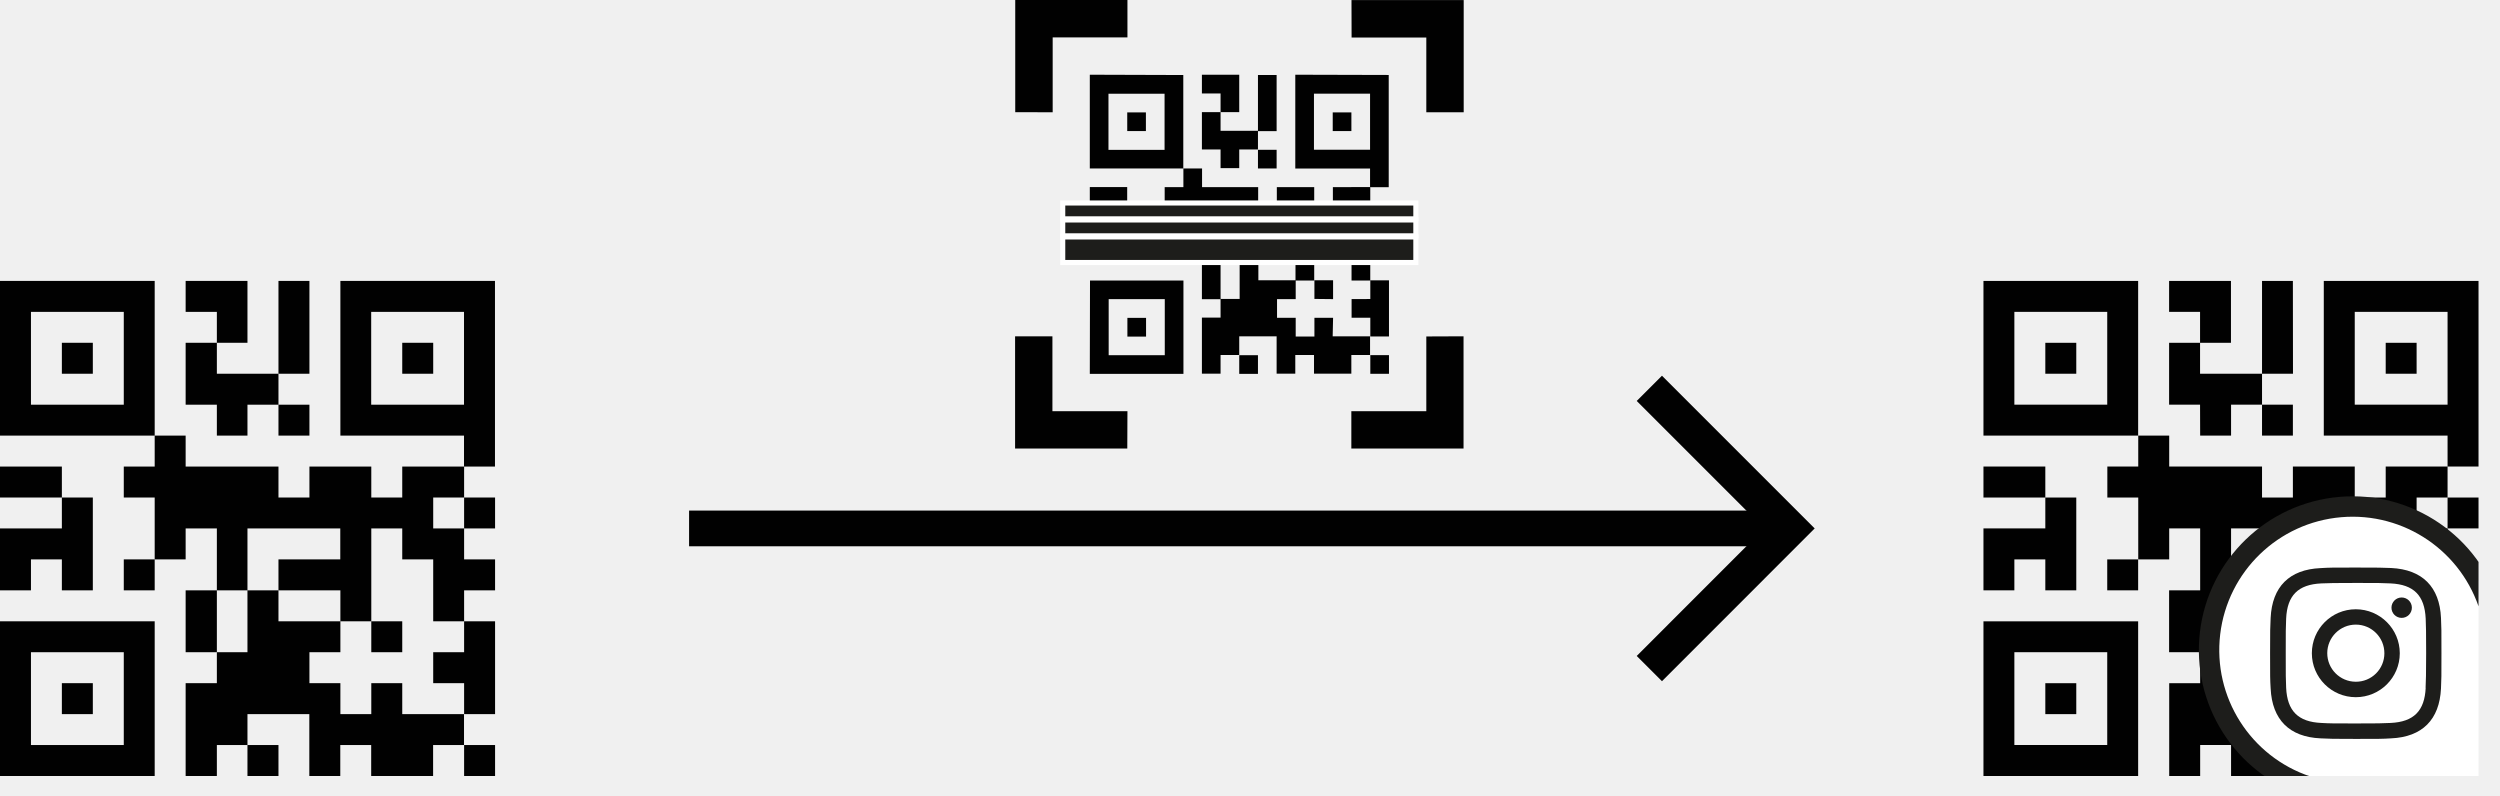
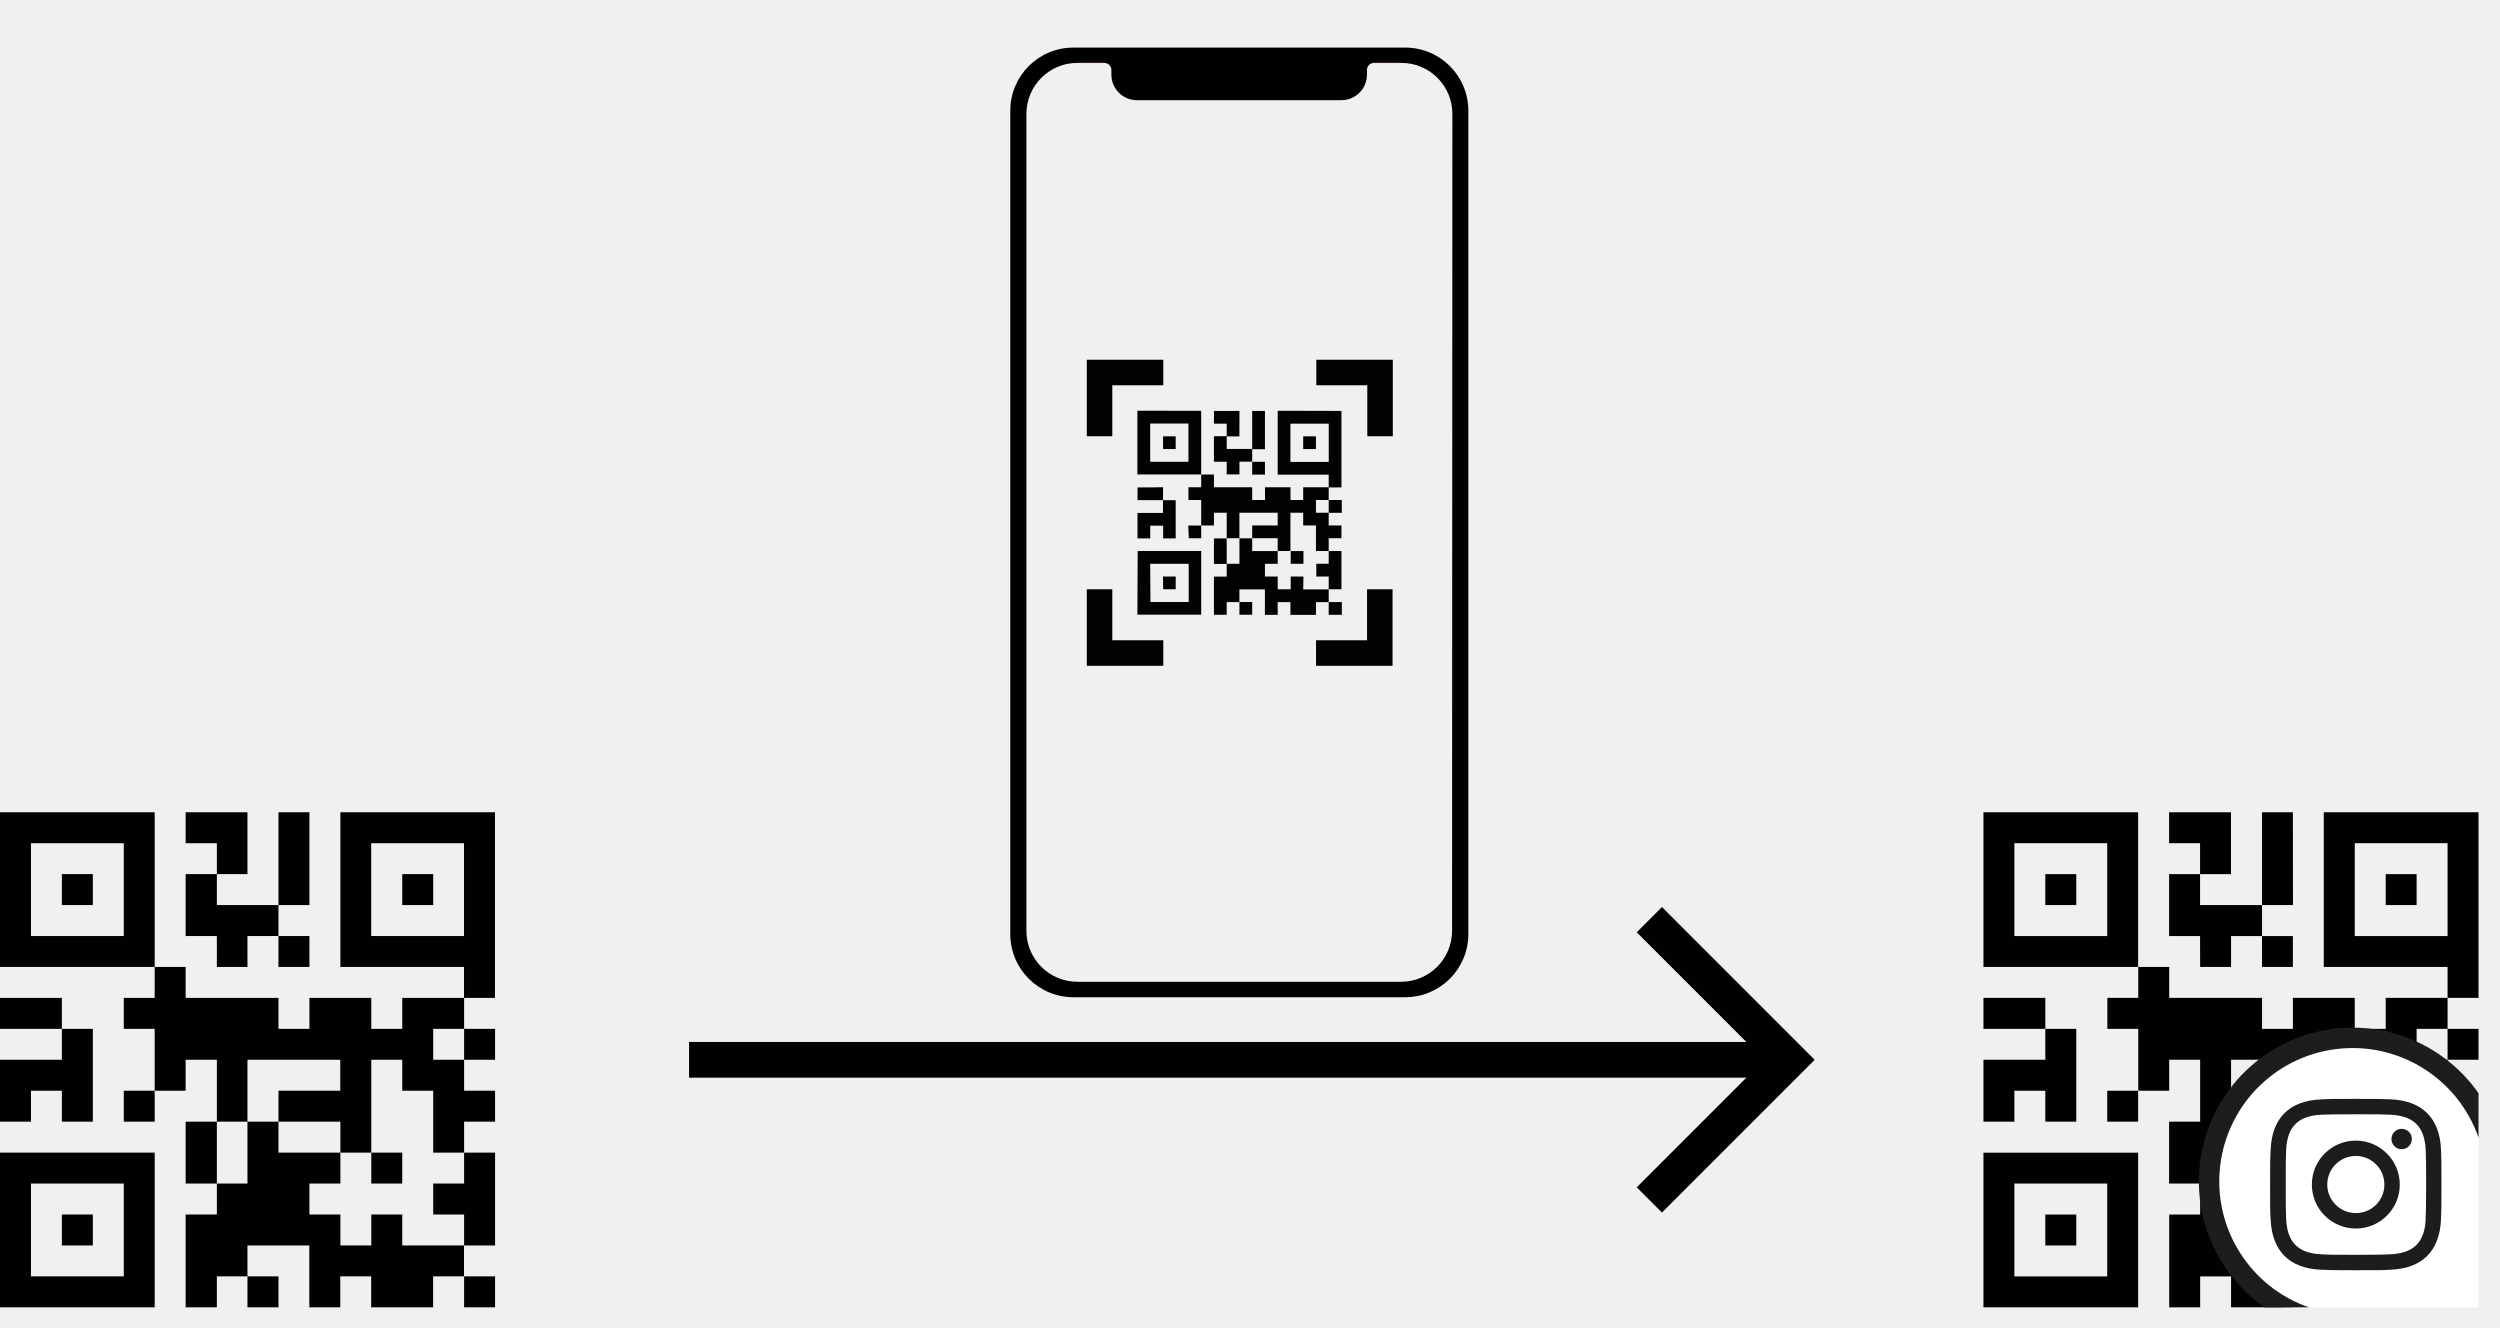
- <svg xmlns="http://www.w3.org/2000/svg" id="Ebene_1" data-name="Ebene 1" viewBox="0 0 490.18 156.03">
+ <svg xmlns="http://www.w3.org/2000/svg" id="Ebene_1" data-name="Ebene 1" viewBox="0 0 490.18 260.22">
  <defs>
-     <style>.cls-1,.cls-2,.cls-8{fill:none;}.cls-2{stroke:#010101;stroke-width:7px;}.cls-2,.cls-4,.cls-8{stroke-miterlimit:10;}.cls-3{fill:#010101;}.cls-4,.cls-7{fill:#1d1d1b;}.cls-4{stroke:#fff;}.cls-5{clip-path:url(#clip-path);}.cls-6{fill:#fff;}.cls-8{stroke:#1d1d1b;stroke-width:4px;}</style>
-     <clipPath id="clip-path" transform="translate(-40.48 -179.85)">
+     <style>
+             .cls-1,
+             .cls-2,
+             .cls-7 {
+                 fill: none;
+             }
+ 
+             .cls-2 {
+                 stroke: #010101;
+                 stroke-width: 7px;
+             }
+ 
+             .cls-2,
+             .cls-7 {
+                 stroke-miterlimit: 10;
+             }
+ 
+             .cls-3 {
+                 fill: #010101;
+             }
+ 
+             .cls-4 {
+                 clip-path: url(#clip-path);
+             }
+ 
+             .cls-5 {
+                 fill: #fff;
+             }
+ 
+             .cls-6 {
+                 fill: #1d1d1b;
+             }
+ 
+             .cls-7 {
+                 stroke: #1d1d1b;
+                 stroke-width: 4px;
+             }
+ 
+             .cls-8 {
+                 fill: #010202;
+             }
+ 
+             .cls-9 {
+                 clip-path: url(#clip-path-2);
+             }
+ 
+             .cls-10,
+             .cls-13 {
+                 opacity: 0.8;
+             }
+ 
+             .cls-11,
+             .cls-12,
+             .cls-13,
+             .cls-14,
+             .cls-15,
+             .cls-16 {
+                 fill: #cd151b;
+             }
+ 
+             .cls-12 {
+                 opacity: 0.9;
+             }
+ 
+             .cls-12,
+             .cls-13,
+             .cls-14,
+             .cls-15,
+             .cls-16 {
+                 isolation: isolate;
+             }
+ 
+             .cls-14 {
+                 opacity: 0.7;
+             }
+ 
+             .cls-15 {
+                 opacity: 0.6;
+             }
+ 
+             .cls-16 {
+                 opacity: 0.5;
+             }
+         </style>
+     <clipPath id="clip-path" transform="translate(-40.48 -75.67)">
      <rect class="cls-1" x="429.38" y="234.93" width="97.07" height="97.07" />
    </clipPath>
+     <clipPath id="clip-path-2" transform="translate(-40.48 -75.67)">
+       <path id="SVGID" class="cls-1" d="M325.18,258.12a10,10,0,0,1-10,10H251.73a10,10,0,0,1-10-10V98a10,10,0,0,1,10-10H257a1.39,1.39,0,0,1,1.39,1.39h0v.92a5,5,0,0,0,5,5H303.5a5,5,0,0,0,5-5h0v-.92A1.39,1.39,0,0,1,309.9,88h5.35a10,10,0,0,1,10,10h0Z" />
+     </clipPath>
  </defs>
-   <line class="cls-2" x1="135.11" y1="103.61" x2="350.86" y2="103.61" />
-   <polyline class="cls-2" points="323.39 131.09 350.86 103.61 323.39 76.14" />
-   <path class="cls-3" d="M83,259.2H76.88V247.06H83v6.07H95.08v6.07H89v6.06H83ZM95.08,332v-6.07H89V332ZM89,241v-6.07H76.88V241H83v6.06H89Zm48.53-6.07v36.4h-6.07v-6.07H107.22V234.93Zm-6.07,24.27V241h-18.2v18.2ZM46.55,271.33H40.48v6.07H52.61v-6.07Zm0,18.2h6.06v6.07h6.07V277.4H52.61v6.06H40.48V295.6h6.07Zm30.33,6.07v12.13H83V295.6Zm24.27-60.67H95.08v18.2h6.07Zm0,30.33V259.2H95.08v6.06Zm18.2-12.13h6.07v-6.07h-6.07Zm-60.67-6.07H52.61v6.07h6.07Zm12.13-12.13v30.33H40.48V234.93ZM64.75,241H46.55v18.2h18.2Zm54.6,30.33v6.07h-6.07v-6.07H101.15v6.07H95.08v-6.07H76.88v-6.07H70.81v6.07H64.75v6.07h6.06v12.13h6.07v-6.07H83V295.6H89V283.46h18.2v6.07H95.08v6.07h12.14v6.07h6.06V283.46h6.07v6.07h6.07v12.14h6.06V295.6h6.07v-6.07h-6.07v-6.07h-6.06V277.4h6.06v-6.07ZM52.61,319.87h6.07V313.8H52.61Zm-12.13-18.2H70.81V332H40.48Zm6.07,24.26h18.2v-18.2H46.55Zm72.8-18.2v-6.06h-6.07v6.06Zm0,6.07h-6.07v6.07h-6.06V313.8h-6.07v-6.07h6.07v-6.06H95.08V295.6H89v12.13H83v6.07H76.88V332H83v-6.07H89v-6.06h12.13V332h6.07v-6.07h6.06V332h12.14v-6.07h6.06v-6.06H119.35Zm-54.6-18.2h6.06v-6.07H64.75Zm60.67,12.13v6.07h6.06v6.07h6.07v-18.2h-6.07v6.06ZM137.55,332v-6.07h-6.07V332Zm0-48.54V277.4h-6.07v6.06Z" transform="translate(-40.48 -179.85)" />
-   <path class="cls-3" d="M279.8,209.16h-3.66v-7.33h3.66v3.66h7.33v3.67h-3.67v3.66H279.8Zm7.33,44v-3.66h-3.67v3.66Zm-3.67-54.94V194.5h-7.32v3.67h3.66v3.66h3.66Zm29.31-3.67v22h-3.66v-3.66H294.45V194.5Zm-3.66,14.66v-11h-11v11Zm-51.29,7.32h-3.66v3.66h7.33v-3.66Zm0,11h3.67v3.66h3.66v-11h-3.66v3.67h-7.33v7.32h3.66Zm18.32,3.66v7.33h3.66v-7.33Zm14.65-36.63h-3.66v11h3.66Zm0,18.32v-3.66h-3.66v3.66Zm11-7.33h3.66v-3.66h-3.66Zm-36.63-3.66h-3.66v3.66h3.66Zm7.33-7.33v18.32H254.16V194.5Zm-3.67,3.67h-11v11h11Zm33,18.31v3.66h-3.66v-3.66h-7.33v3.66h-3.66v-3.66h-11v-3.66h-3.66v3.66h-3.67v3.66h3.67v7.33h3.66v-3.66h3.66v7.32h3.66v-7.32h11v3.66h-7.32v3.66h7.32v3.67h3.67v-11h3.66v3.66h3.66v7.33h3.67v-3.67h3.66v-3.66h-3.66v-3.66h-3.67v-3.67h3.67v-3.66Zm-40.29,29.31h3.66v-3.67h-3.66Zm-7.33-11h18.32v18.31H254.16Zm3.66,14.65h11v-11h-11Zm44-11V234.8h-3.66v3.66Zm0,3.66h-3.66v3.67h-3.67v-3.67h-3.66v-3.66h3.66V234.8h-7.32v-3.67h-3.67v7.33H279.8v3.66h-3.66v11h3.66v-3.66h3.66v-3.66h7.33v7.32h3.66v-3.66h3.67v3.66h7.32v-3.66h3.67v-3.66h-7.33Zm-33-11h3.67v-3.66h-3.67Zm36.63,7.33v3.66h3.67v3.67h3.66v-11h-3.66v3.66Zm7.33,14.65v-3.66h-3.66v3.66Zm0-29.3v-3.67h-3.66v3.67Zm-7.33-36.63h14.65v14.65h7.33v-22h-22Zm-58.61,14.65V187.18h14.66v-7.33h-22v22Zm14.66,58.61H246.83V245.79h-7.32v22h22Zm58.6-14.65v14.65H305.44v7.32h22v-22Z" transform="translate(-40.48 -179.85)" />
-   <rect class="cls-4" x="208.37" y="46.46" width="69.24" height="5.01" />
-   <rect class="cls-4" x="208.37" y="43.13" width="69.24" height="3.11" />
-   <rect class="cls-4" x="208.37" y="39.8" width="69.24" height="3.11" />
-   <g class="cls-5">
-     <path class="cls-3" d="M471.85,259.2h-6.07V247.06h6.07v6.07H484v6.07h-6.07v6.06h-6.06Zm6.06-18.2v-6.07H465.78V241h6.07v6.06h6.06Zm48.54-6.07v36.4h-6.07v-6.07H496.11V234.93Zm-6.07,24.27V241h-18.2v18.2Zm-84.94,12.13h-6.06v6.07h12.13v-6.07Zm0,18.2h6.07v6.07h6.07V277.4h-6.07v6.06H429.38V295.6h6.06Zm30.34,6.07v12.13h12.13V295.6Zm24.27-60.67H484v18.2h6.07Zm0,30.33V259.2H484v6.06Zm18.2-12.13h6.06v-6.07h-6.06Zm-60.67-6.07h-6.07v6.07h6.07Zm12.13-12.13v30.33H429.38V234.93ZM453.65,241H435.44v18.2h18.21Zm66.73,42.46h-6.07V277.4h6.07v-6.07H508.25v6.07h-6.07v-6.07H490.05v6.07H484v-6.07h-18.2v-6.07h-6.07v6.07h-6.06v6.07h6.06v12.13h6.07v-6.07h6.07V295.6h6.06V283.46h18.2v6.07H484v6.07h12.13v6.07h6.07V283.46h6.07v6.07h6.06v12.14h6.07Zm-78.87,36.41h6.07V313.8h-6.07Zm-12.13-18.2h30.33V332H429.38Zm6.06,24.26h18.21v-18.2H435.44Zm72.81-18.2v-6.06h-6.07v6.06ZM490.05,332V307.73h6.06v-6.06H484V295.6h-6.07v12.13h-6.06v6.07h-6.07V332h6.07v-6.07h6.06V332Zm-36.4-36.4h6.06v-6.07h-6.06Zm72.8-12.14V277.4h-6.07v6.06Z" transform="translate(-40.48 -179.85)" />
-     <path class="cls-6" d="M529.89,307.3v28.13H501.76a28.14,28.14,0,1,1,28.13-28.13Z" transform="translate(-40.48 -179.85)" />
-     <path class="cls-7" d="M519.09,301c-.27-6.09-3.67-9.49-9.78-9.78-1.78-.07-2.35-.09-6.93-.09s-5.12,0-6.91.11c-6.11.27-9.49,3.65-9.78,9.76-.09,1.78-.11,2.35-.11,6.93s0,5.12.11,6.91c.29,6.11,3.67,9.51,9.78,9.78,1.79.09,2.35.11,6.91.11s5.15,0,6.93-.11c6.11-.27,9.49-3.67,9.78-9.78.09-1.79.09-2.35.09-6.91S519.18,302.79,519.09,301Zm-3,13.71c-.21,4.52-2.33,6.68-6.89,6.89-1.78.08-2.31.1-6.8.1s-5,0-6.78-.1c-4.56-.21-6.68-2.37-6.89-6.89-.08-1.76-.08-2.31-.08-6.78s0-5,.08-6.8c.21-4.52,2.33-6.68,6.89-6.89,1.78-.06,2.31-.09,6.78-.09s5,0,6.8.09c4.56.21,6.68,2.37,6.89,6.91.06,1.76.09,2.29.09,6.78S516.13,313,516.07,314.72Z" transform="translate(-40.48 -179.85)" />
-     <path class="cls-7" d="M513.38,299a2,2,0,1,1-2-2A2,2,0,0,1,513.38,299Z" transform="translate(-40.48 -179.85)" />
-     <path class="cls-7" d="M502.38,299.31a8.62,8.62,0,1,0,8.63,8.63A8.63,8.63,0,0,0,502.38,299.31Zm0,14.21a5.6,5.6,0,1,1,5.61-5.58A5.57,5.57,0,0,1,502.38,313.52Z" transform="translate(-40.48 -179.85)" />
-     <path class="cls-8" d="M492.86,334a28.14,28.14,0,1,1,35.88-34.68" transform="translate(-40.48 -179.85)" />
+   <line class="cls-2" x1="135.11" y1="207.8" x2="350.86" y2="207.8" />
+   <polyline class="cls-2" points="323.39 235.27 350.86 207.8 323.39 180.32" />
+   <path class="cls-3" d="M83,259.2H76.88V247.06H83v6.07H95.08v6.07H89v6.06H83ZM95.08,332v-6.07H89V332ZM89,241v-6.07H76.88V241H83v6.06H89Zm48.53-6.07v36.4h-6.07v-6.07H107.22V234.93Zm-6.07,24.27V241h-18.2v18.2ZM46.55,271.33H40.48v6.07H52.61v-6.07Zm0,18.2h6.06v6.07h6.07V277.4H52.61v6.06H40.48V295.6h6.07Zm30.33,6.07v12.13H83V295.6Zm24.27-60.67H95.08v18.2h6.07Zm0,30.33V259.2H95.08v6.06Zm18.2-12.13h6.07v-6.07h-6.07Zm-60.67-6.07H52.61v6.07h6.07Zm12.13-12.13v30.33H40.48V234.93ZM64.75,241H46.55v18.2h18.2Zm54.6,30.33v6.07h-6.07v-6.07H101.15v6.07H95.08v-6.07H76.88v-6.07H70.81v6.07H64.75v6.07h6.06v12.13h6.07v-6.07H83V295.6H89V283.46h18.2v6.07H95.08v6.07h12.14v6.07h6.06V283.46h6.07v6.07h6.07v12.14h6.06V295.6h6.07v-6.07h-6.07v-6.07h-6.06V277.4h6.06v-6.07ZM52.61,319.87h6.07V313.8H52.61Zm-12.13-18.2H70.81V332H40.48Zm6.07,24.26h18.2v-18.2H46.55Zm72.8-18.2v-6.06h-6.07v6.06Zm0,6.07h-6.07v6.07h-6.06V313.8h-6.07v-6.07h6.07v-6.06H95.08V295.6H89v12.13H83v6.07H76.88V332H83v-6.07H89v-6.06h12.13V332h6.07v-6.07h6.06V332h12.14v-6.07h6.06v-6.06H119.35Zm-54.6-18.2h6.06v-6.07H64.75Zm60.67,12.13v6.07h6.06v6.07h6.07v-18.2h-6.07v6.06ZM137.55,332v-6.07h-6.07V332Zm0-48.54V277.4h-6.07v6.06Z" transform="translate(-40.48 -75.67)" />
+   <g class="cls-4">
+     <path class="cls-3" d="M471.85,259.2h-6.07V247.06h6.07v6.07H484v6.07h-6.07v6.06h-6.06Zm6.06-18.2v-6.07H465.78V241h6.07v6.06h6.06Zm48.54-6.07v36.4h-6.07v-6.07H496.11V234.93Zm-6.07,24.27V241h-18.2v18.2Zm-84.94,12.13h-6.06v6.07h12.13v-6.07Zm0,18.2h6.07v6.07h6.07V277.4h-6.07v6.06H429.38V295.6h6.06Zm30.34,6.07v12.13h12.13V295.6Zm24.27-60.67H484v18.2h6.07Zm0,30.33V259.2H484v6.06Zm18.2-12.13h6.06v-6.07h-6.06Zm-60.67-6.07h-6.07v6.07h6.07Zm12.13-12.13v30.33H429.38V234.93ZM453.65,241H435.44v18.2h18.21Zm66.73,42.46h-6.07V277.4h6.07v-6.07H508.25v6.07h-6.07v-6.07H490.05v6.07H484v-6.07h-18.2v-6.07h-6.07v6.07h-6.06v6.07h6.06v12.13h6.07v-6.07h6.07V295.6h6.06V283.46h18.2v6.07H484v6.07h12.13v6.07h6.07V283.46h6.07v6.07h6.06v12.14h6.07Zm-78.87,36.41h6.07V313.8h-6.07Zm-12.13-18.2h30.33V332H429.38Zm6.06,24.26h18.21v-18.2H435.44Zm72.81-18.2v-6.06h-6.07v6.06ZM490.05,332V307.73h6.06v-6.06H484V295.6h-6.07v12.13h-6.06v6.07h-6.07V332h6.07v-6.07h6.06V332Zm-36.4-36.4h6.06v-6.07h-6.06Zm72.8-12.14V277.4h-6.07v6.06Z" transform="translate(-40.48 -75.67)" />
+     <path class="cls-5" d="M529.89,307.3v28.13H501.76a28.14,28.14,0,1,1,28.13-28.13Z" transform="translate(-40.48 -75.67)" />
+     <path class="cls-6" d="M519.09,301c-.27-6.09-3.67-9.49-9.78-9.78-1.78-.07-2.35-.09-6.93-.09s-5.12,0-6.91.11c-6.11.27-9.49,3.65-9.78,9.76-.09,1.78-.11,2.35-.11,6.93s0,5.12.11,6.91c.29,6.11,3.67,9.51,9.78,9.78,1.79.09,2.35.11,6.91.11s5.15,0,6.93-.11c6.11-.27,9.49-3.67,9.78-9.78.09-1.79.09-2.35.09-6.91S519.18,302.79,519.09,301Zm-3,13.71c-.21,4.52-2.33,6.68-6.89,6.89-1.78.08-2.31.1-6.8.1s-5,0-6.78-.1c-4.56-.21-6.68-2.37-6.89-6.89-.08-1.76-.08-2.31-.08-6.78s0-5,.08-6.8c.21-4.52,2.33-6.68,6.89-6.89,1.78-.06,2.31-.09,6.78-.09s5,0,6.8.09c4.56.21,6.68,2.37,6.89,6.91.06,1.76.09,2.29.09,6.78S516.13,313,516.07,314.72Z" transform="translate(-40.48 -75.67)" />
+     <path class="cls-6" d="M513.38,299a2,2,0,1,1-2-2A2,2,0,0,1,513.38,299Z" transform="translate(-40.48 -75.67)" />
+     <path class="cls-6" d="M502.38,299.31a8.62,8.62,0,1,0,8.63,8.63A8.63,8.63,0,0,0,502.38,299.31Zm0,14.21a5.6,5.6,0,1,1,5.61-5.58A5.57,5.57,0,0,1,502.38,313.52Z" transform="translate(-40.48 -75.67)" />
+     <path class="cls-7" d="M492.86,334a28.14,28.14,0,1,1,35.88-34.68" transform="translate(-40.48 -75.67)" />
+   </g>
+   <path class="cls-8" d="M281,166.2h-2.5v-5H281v2.49h5v2.5h-2.5v2.5H281Zm5,30v-2.49h-2.5v2.49Zm-2.5-37.46v-2.5h-5v2.5H281v2.5h2.49Zm20-2.5v15H301v-2.5H291V156.21Zm-2.49,10v-7.5h-7.51v7.5Zm-35,5h-2.49v2.49h5V171.2Zm0,7.5h2.53v2.5H271v-7.5h-2.49v2.5h-5v5H266Zm12.49,2.5v5H281v-5Zm10-25H286v7.5h2.5Zm0,12.48v-2.5H286v2.5Zm7.5-5h2.5v-2.5H296Zm-25-2.5h-2.48v2.5H271Zm5-5v12.48H263.49v-12.5Zm-2.5,2.49H266v7.51h7.5ZM296,171.21v2.49h-2.49v-2.49h-5v2.49H286v-2.49h-7.5v-2.5H276v2.5h-2.5v2.49H276v5h2.5v-2.5H281v5h2.49v-5H291v2.5h-5v2.5h5v2.5h2.5v-7.5H296v2.5h2.5v5H301v-2.5h2.5V178.7H301v-2.5h-2.5v-2.5H301v-2.49Zm-27.45,20H271v-2.5h-2.49Zm-5-7.5H276v12.48H263.49Zm2.5,10h7.5v-7.5H266Zm30-7.5v-2.49h-2.5v2.49Zm0,2.5h-2.5v2.5H291v-2.5h-2.5v-2.5H291v-2.49h-5v-2.5h-2.5v5H281v2.5h-2.5v7.5H281v-2.5h2.49v-2.49h5v5H291v-2.5h2.5v2.5h5v-2.5H301v-2.49h-5Zm-22.48-7.5H276v-2.5h-2.53Zm25,5v2.5H301v2.5h2.5v-7.5H301v2.49Zm5,10v-2.49H301v2.49Zm0-20v-2.5H301v2.5Zm-5-25h10v10h5v-15h-15Zm-40,10v-10h10v-5h-15v15Zm10,40h-10v-10h-5v15h15Zm39.95-10v10h-10v5h15v-15Z" transform="translate(-40.48 -75.67)" />
+   <path class="cls-3" d="M316,85H250.93a12.37,12.37,0,0,0-12.36,12.37h0v161.5A12.38,12.38,0,0,0,251,271.2h65a12.38,12.38,0,0,0,12.38-12.38h0V97.3A12.37,12.37,0,0,0,316,85Zm9.19,173.17a10,10,0,0,1-10,10H251.73a10,10,0,0,1-10-10V98a10,10,0,0,1,10-10H257a1.39,1.39,0,0,1,1.39,1.39h0v.92a5,5,0,0,0,5,5H303.5a5,5,0,0,0,5-5h0v-.92A1.39,1.39,0,0,1,309.9,88h5.35a10,10,0,0,1,10,10h0Z" transform="translate(-40.48 -75.67)" />
+   <g class="cls-9">
+     <g id="scan-bars" class="cls-10">
+       <rect class="cls-11" x="199.91" y="11.34" width="86.14" height="1.02" />
+       <rect class="cls-12" x="199.92" y="9.1" width="86.14" height="0.51" />
+       <rect class="cls-13" x="199.92" y="6.79" width="86.14" height="0.51" />
+       <rect class="cls-14" x="199.92" y="4.55" width="86.14" height="0.51" />
+       <rect class="cls-15" x="199.92" y="2.31" width="86.14" height="0.51" />
+       <rect class="cls-16" x="199.92" width="86.14" height="0.51" />
+     </g>
  </g>
</svg>
